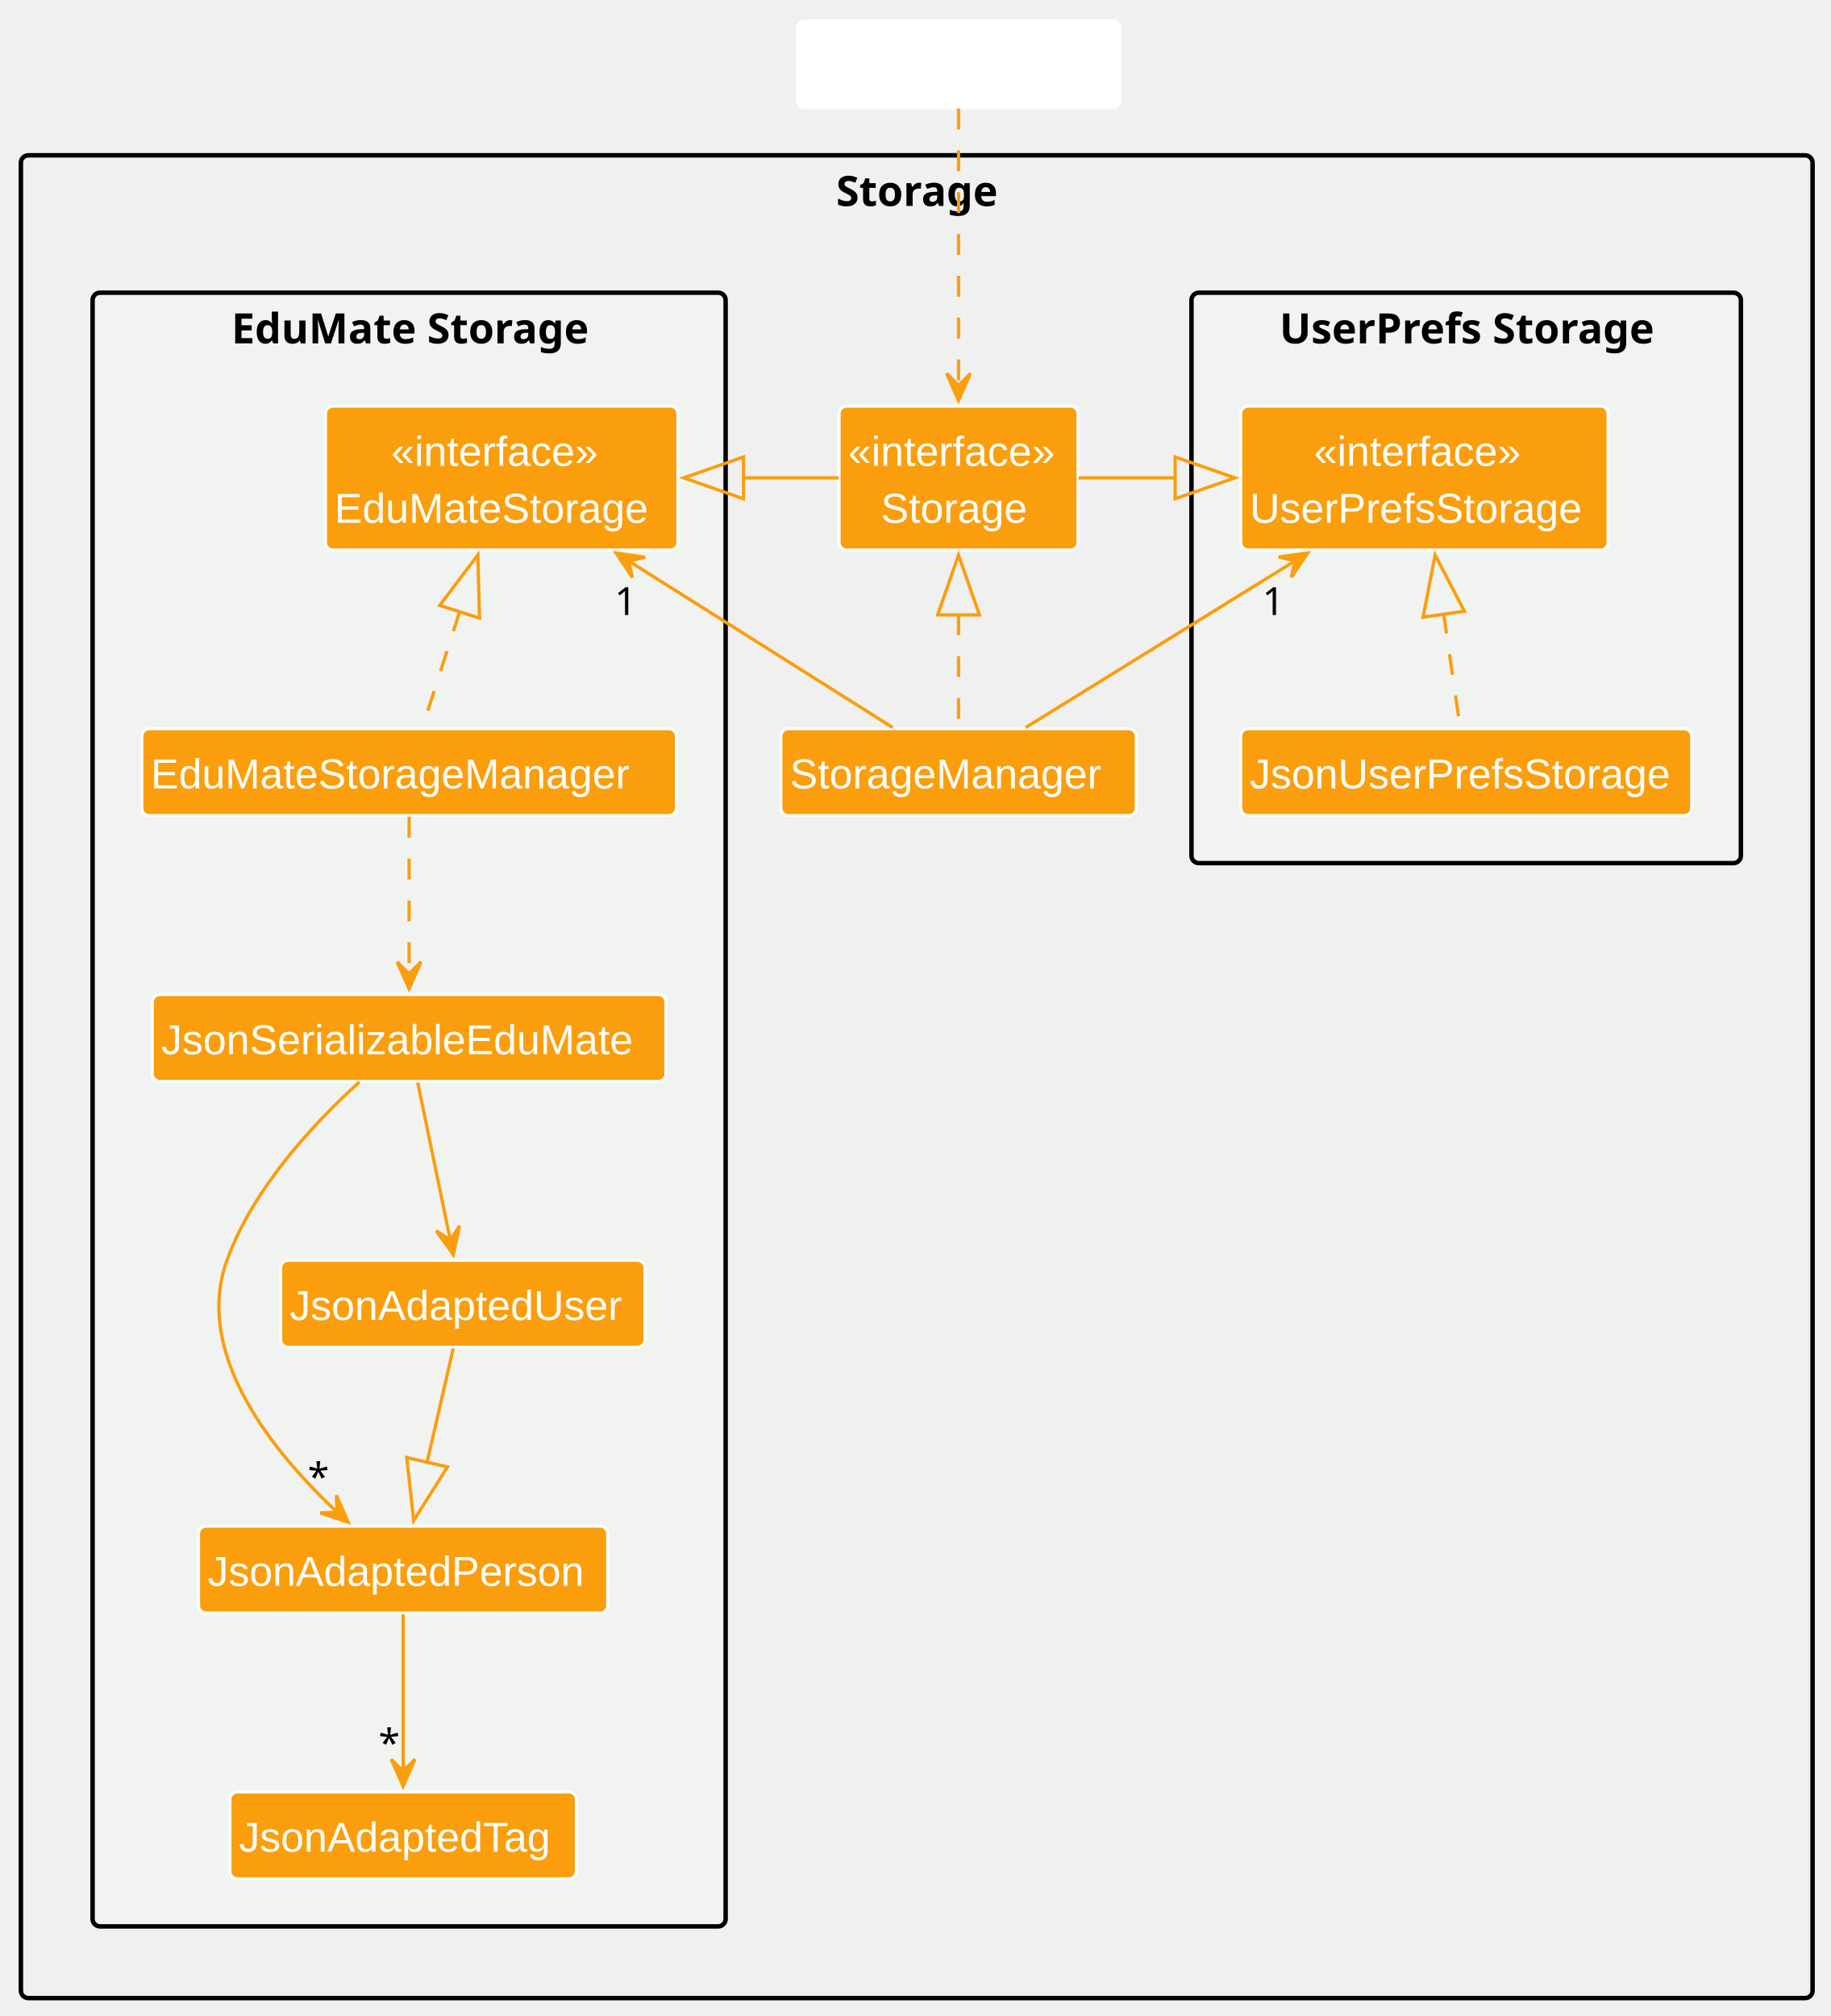
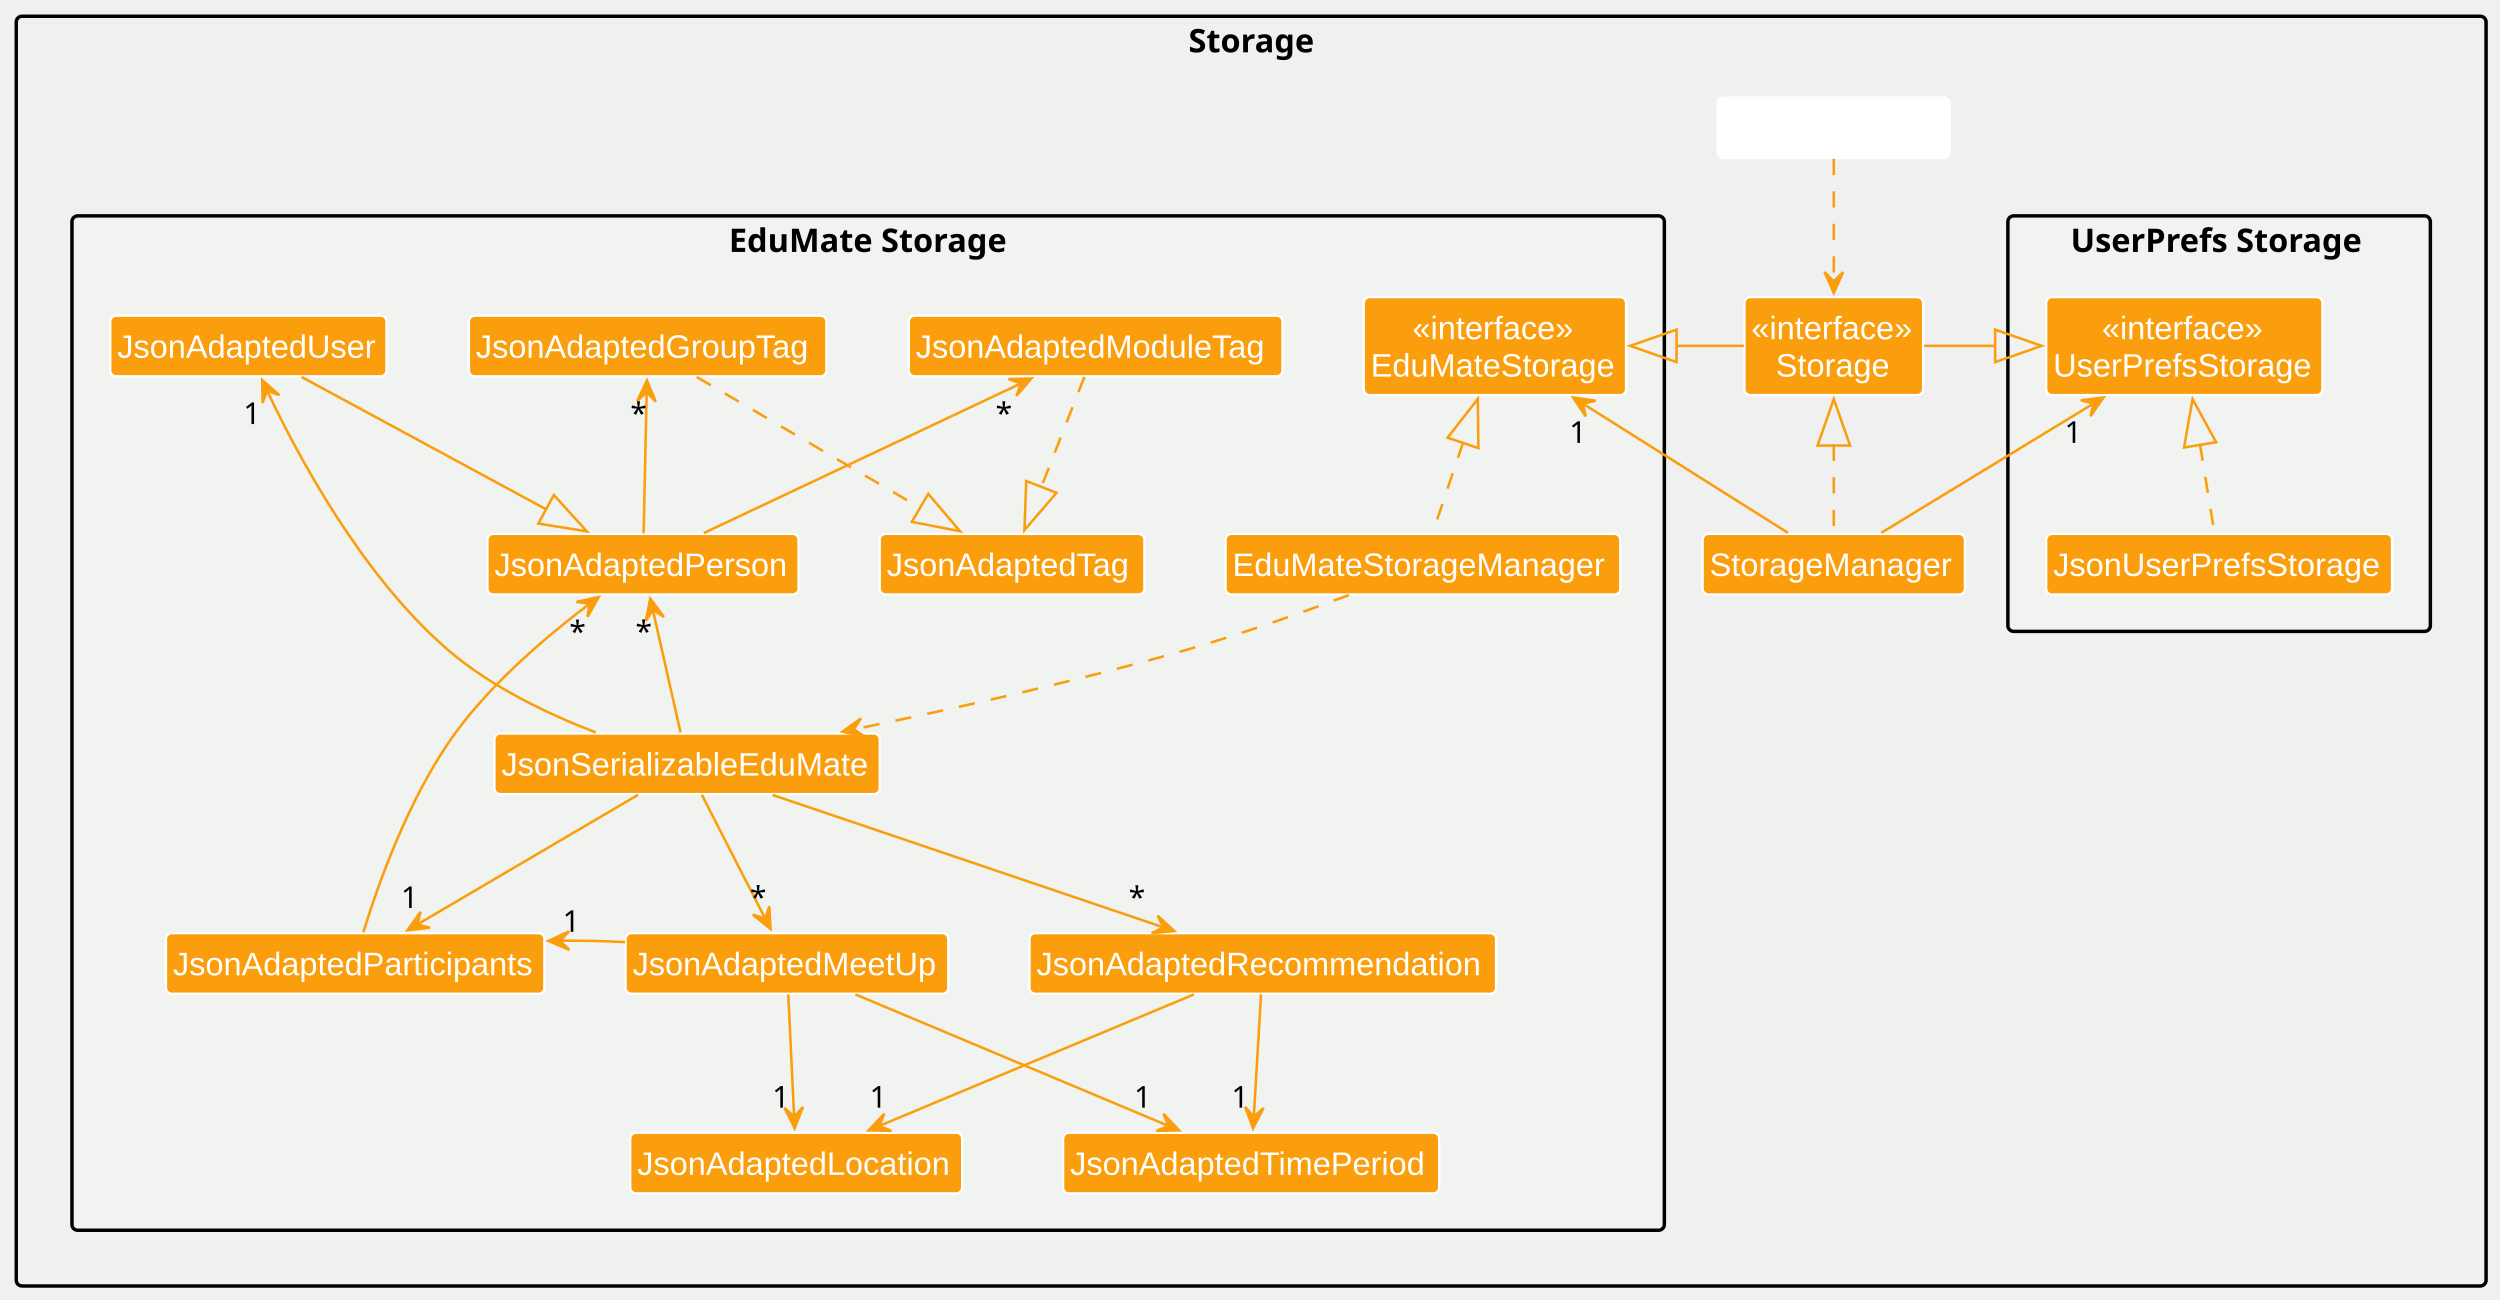
- <svg xmlns="http://www.w3.org/2000/svg" contentStyleType="text/css" height="675px" preserveAspectRatio="none" style="width:613px;height:675px;background:#FFFFFF;" version="1.1" viewBox="0 0 613 675" width="613px" zoomAndPan="magnify">
+ <svg xmlns="http://www.w3.org/2000/svg" contentStyleType="text/css" height="560px" preserveAspectRatio="none" style="width:1077px;height:560px;background:#FFFFFF;" version="1.1" viewBox="0 0 1077 560" width="1077px" zoomAndPan="magnify">
  <defs />
  <g>
    <g id="cluster_Storage">
-       <rect fill="none" height="617" rx="2.5" ry="2.5" style="stroke:#000000;stroke-width:1.5;" width="600" x="7" y="52" />
-       <text fill="#000000" font-family="sans-serif" font-size="14" font-weight="bold" lengthAdjust="spacing" textLength="54" x="280" y="68.966">Storage
-             </text>
+       <rect fill="none" height="547" rx="2.5" ry="2.5" style="stroke:#000000;stroke-width:1.5;" width="1064" x="7" y="7" />
+       <text fill="#000000" font-family="sans-serif" font-size="14" font-weight="bold" lengthAdjust="spacing" textLength="54" x="512" y="22.535">Storage</text>
    </g>
    <g id="cluster_UserPrefs Storage">
-       <rect fill="#F1F3F1" height="191" rx="2.5" ry="2.5" style="stroke:#000000;stroke-width:1.5;" width="184" x="399" y="98" />
-       <text fill="#000000" font-family="sans-serif" font-size="14" font-weight="bold" lengthAdjust="spacing" textLength="125" x="428.5" y="114.966">UserPrefs Storage
-             </text>
+       <rect fill="#F1F3F1" height="179" rx="2.5" ry="2.5" style="stroke:#000000;stroke-width:1.5;" width="182" x="865" y="93" />
+       <text fill="#000000" font-family="sans-serif" font-size="14" font-weight="bold" lengthAdjust="spacing" textLength="128" x="892" y="108.535">UserPrefs Storage</text>
    </g>
    <g id="cluster_EduMate Storage">
-       <rect fill="#F1F3F1" height="547" rx="2.5" ry="2.5" style="stroke:#000000;stroke-width:1.5;" width="212" x="31" y="98" />
-       <text fill="#000000" font-family="sans-serif" font-size="14" font-weight="bold" lengthAdjust="spacing" textLength="119" x="77.5" y="114.966">EduMate Storage
-             </text>
+       <rect fill="#F1F3F1" height="437" rx="2.5" ry="2.5" style="stroke:#000000;stroke-width:1.5;" width="686" x="31" y="93" />
+       <text fill="#000000" font-family="sans-serif" font-size="14" font-weight="bold" lengthAdjust="spacing" textLength="120" x="314" y="108.535">EduMate Storage</text>
    </g>
    <g id="elem_Storage1">
-       <rect codeLine="13" fill="#FA9E0D" height="48.136" id="Storage1" rx="2.5" ry="2.5" style="stroke:#FFFFFF;stroke-width:1.0;" width="80" x="281" y="136" />
-       <text fill="#FFFFFF" font-family="Arial" font-size="14" lengthAdjust="spacing" textLength="74" x="284" y="155.966">«interface»
-             </text>
-       <text fill="#FFFFFF" font-family="Arial" font-size="14" lengthAdjust="spacing" textLength="52" x="295" y="175.034">Storage
-             </text>
+       <rect codeLine="13" fill="#FA9E0D" height="42.197" id="Storage1" rx="2.5" ry="2.5" style="stroke:#FFFFFF;stroke-width:1.0;" width="77" x="751.5" y="128" />
+       <text fill="#FFFFFF" font-family="Arial" font-size="14" lengthAdjust="spacing" textLength="71" x="754.5" y="146.132">«interface»</text>
+       <text fill="#FFFFFF" font-family="Arial" font-size="14" lengthAdjust="spacing" textLength="50" x="765" y="162.231">Storage</text>
    </g>
    <g id="elem_StorageManager">
-       <rect codeLine="14" fill="#FA9E0D" height="29.068" id="StorageManager" rx="2.5" ry="2.5" style="stroke:#FFFFFF;stroke-width:1.0;" width="119" x="261.5" y="244" />
-       <text fill="#FFFFFF" font-family="Arial" font-size="14" lengthAdjust="spacing" textLength="113" x="264.5" y="263.966">StorageManager
-             </text>
+       <rect codeLine="14" fill="#FA9E0D" height="26.099" id="StorageManager" rx="2.5" ry="2.5" style="stroke:#FFFFFF;stroke-width:1.0;" width="113" x="733.5" y="230" />
+       <text fill="#FFFFFF" font-family="Arial" font-size="14" lengthAdjust="spacing" textLength="107" x="736.5" y="248.132">StorageManager</text>
+     </g>
+     <g id="elem_HiddenOutside">
+       <rect codeLine="32" fill="#FFFFFF" height="26.099" id="HiddenOutside" rx="2.5" ry="2.5" style="stroke:#FFFFFF;stroke-width:1.0;" width="100" x="740" y="42" />
+       <text fill="#FFFFFF" font-family="Arial" font-size="14" lengthAdjust="spacing" textLength="94" x="743" y="60.132">HiddenOutside</text>
    </g>
    <g id="elem_UserPrefsStorage">
-       <rect codeLine="9" fill="#FA9E0D" height="48.136" id="UserPrefsStorage" rx="2.5" ry="2.5" style="stroke:#FFFFFF;stroke-width:1.0;" width="123" x="415.5" y="136" />
-       <text fill="#FFFFFF" font-family="Arial" font-size="14" lengthAdjust="spacing" textLength="74" x="440" y="155.966">«interface»
-             </text>
-       <text fill="#FFFFFF" font-family="Arial" font-size="14" lengthAdjust="spacing" textLength="117" x="418.5" y="175.034">UserPrefsStorage
-             </text>
+       <rect codeLine="9" fill="#FA9E0D" height="42.197" id="UserPrefsStorage" rx="2.5" ry="2.5" style="stroke:#FFFFFF;stroke-width:1.0;" width="119" x="881.5" y="128" />
+       <text fill="#FFFFFF" font-family="Arial" font-size="14" lengthAdjust="spacing" textLength="71" x="905.5" y="146.132">«interface»</text>
+       <text fill="#FFFFFF" font-family="Arial" font-size="14" lengthAdjust="spacing" textLength="113" x="884.5" y="162.231">UserPrefsStorage</text>
    </g>
    <g id="elem_JsonUserPrefsStorage">
-       <rect codeLine="10" fill="#FA9E0D" height="29.068" id="JsonUserPrefsStorage" rx="2.5" ry="2.5" style="stroke:#FFFFFF;stroke-width:1.0;" width="151" x="415.5" y="244" />
-       <text fill="#FFFFFF" font-family="Arial" font-size="14" lengthAdjust="spacing" textLength="145" x="418.5" y="263.966">JsonUserPrefsStorage
-             </text>
+       <rect codeLine="10" fill="#FA9E0D" height="26.099" id="JsonUserPrefsStorage" rx="2.5" ry="2.5" style="stroke:#FFFFFF;stroke-width:1.0;" width="149" x="881.5" y="230" />
+       <text fill="#FFFFFF" font-family="Arial" font-size="14" lengthAdjust="spacing" textLength="143" x="884.5" y="248.132">JsonUserPrefsStorage</text>
    </g>
    <g id="elem_EduMateStorage">
-       <rect codeLine="17" fill="#FA9E0D" height="48.136" id="EduMateStorage" rx="2.5" ry="2.5" style="stroke:#FFFFFF;stroke-width:1.0;" width="118" x="109" y="136" />
-       <text fill="#FFFFFF" font-family="Arial" font-size="14" lengthAdjust="spacing" textLength="74" x="131" y="155.966">«interface»
-             </text>
-       <text fill="#FFFFFF" font-family="Arial" font-size="14" lengthAdjust="spacing" textLength="112" x="112" y="175.034">EduMateStorage
-             </text>
+       <rect codeLine="17" fill="#FA9E0D" height="42.197" id="EduMateStorage" rx="2.5" ry="2.5" style="stroke:#FFFFFF;stroke-width:1.0;" width="113" x="587.5" y="128" />
+       <text fill="#FFFFFF" font-family="Arial" font-size="14" lengthAdjust="spacing" textLength="71" x="608.5" y="146.132">«interface»</text>
+       <text fill="#FFFFFF" font-family="Arial" font-size="14" lengthAdjust="spacing" textLength="107" x="590.5" y="162.231">EduMateStorage</text>
    </g>
    <g id="elem_EduMateStorageManager">
-       <rect codeLine="18" fill="#FA9E0D" height="29.068" id="EduMateStorageManager" rx="2.5" ry="2.5" style="stroke:#FFFFFF;stroke-width:1.0;" width="179" x="47.5" y="244" />
-       <text fill="#FFFFFF" font-family="Arial" font-size="14" lengthAdjust="spacing" textLength="173" x="50.5" y="263.966">EduMateStorageManager
-             </text>
+       <rect codeLine="18" fill="#FA9E0D" height="26.099" id="EduMateStorageManager" rx="2.5" ry="2.5" style="stroke:#FFFFFF;stroke-width:1.0;" width="170" x="528" y="230" />
+       <text fill="#FFFFFF" font-family="Arial" font-size="14" lengthAdjust="spacing" textLength="164" x="531" y="248.132">EduMateStorageManager</text>
    </g>
    <g id="elem_JsonSerializableEduMate">
-       <rect codeLine="19" fill="#FA9E0D" height="29.068" id="JsonSerializableEduMate" rx="2.5" ry="2.5" style="stroke:#FFFFFF;stroke-width:1.0;" width="172" x="51" y="333" />
-       <text fill="#FFFFFF" font-family="Arial" font-size="14" lengthAdjust="spacing" textLength="166" x="54" y="352.966">JsonSerializableEduMate
-             </text>
+       <rect codeLine="19" fill="#FA9E0D" height="26.099" id="JsonSerializableEduMate" rx="2.5" ry="2.5" style="stroke:#FFFFFF;stroke-width:1.0;" width="166" x="213" y="316" />
+       <text fill="#FFFFFF" font-family="Arial" font-size="14" lengthAdjust="spacing" textLength="160" x="216" y="334.132">JsonSerializableEduMate</text>
    </g>
    <g id="elem_JsonAdaptedPerson">
-       <rect codeLine="20" fill="#FA9E0D" height="29.068" id="JsonAdaptedPerson" rx="2.5" ry="2.5" style="stroke:#FFFFFF;stroke-width:1.0;" width="137" x="66.5" y="511" />
-       <text fill="#FFFFFF" font-family="Arial" font-size="14" lengthAdjust="spacing" textLength="131" x="69.5" y="530.966">JsonAdaptedPerson
-             </text>
+       <rect codeLine="20" fill="#FA9E0D" height="26.099" id="JsonAdaptedPerson" rx="2.5" ry="2.5" style="stroke:#FFFFFF;stroke-width:1.0;" width="134" x="210" y="230" />
+       <text fill="#FFFFFF" font-family="Arial" font-size="14" lengthAdjust="spacing" textLength="128" x="213" y="248.132">JsonAdaptedPerson</text>
    </g>
    <g id="elem_JsonAdaptedUser">
-       <rect codeLine="21" fill="#FA9E0D" height="29.068" id="JsonAdaptedUser" rx="2.5" ry="2.5" style="stroke:#FFFFFF;stroke-width:1.0;" width="122" x="94" y="422" />
-       <text fill="#FFFFFF" font-family="Arial" font-size="14" lengthAdjust="spacing" textLength="116" x="97" y="441.966">JsonAdaptedUser
-             </text>
+       <rect codeLine="21" fill="#FA9E0D" height="26.099" id="JsonAdaptedUser" rx="2.5" ry="2.5" style="stroke:#FFFFFF;stroke-width:1.0;" width="119" x="47.5" y="136" />
+       <text fill="#FFFFFF" font-family="Arial" font-size="14" lengthAdjust="spacing" textLength="113" x="50.5" y="154.132">JsonAdaptedUser</text>
    </g>
    <g id="elem_JsonAdaptedTag">
-       <rect codeLine="22" fill="#FA9E0D" height="29.068" id="JsonAdaptedTag" rx="2.5" ry="2.5" style="stroke:#FFFFFF;stroke-width:1.0;" width="116" x="77" y="600" />
-       <text fill="#FFFFFF" font-family="Arial" font-size="14" lengthAdjust="spacing" textLength="110" x="80" y="619.966">JsonAdaptedTag
-             </text>
-     </g>
-     <g id="elem_HiddenOutside">
-       <rect codeLine="27" fill="#FFFFFF" height="29.068" id="HiddenOutside" rx="2.5" ry="2.5" style="stroke:#FFFFFF;stroke-width:1.0;" width="108" x="267" y="7" />
-       <text fill="#FFFFFF" font-family="Arial" font-size="14" lengthAdjust="spacing" textLength="102" x="270" y="26.966">HiddenOutside
-             </text>
+       <rect codeLine="22" fill="#FA9E0D" height="26.099" id="JsonAdaptedTag" rx="2.5" ry="2.5" style="stroke:#FFFFFF;stroke-width:1.0;" width="114" x="379" y="230" />
+       <text fill="#FFFFFF" font-family="Arial" font-size="14" lengthAdjust="spacing" textLength="108" x="382" y="248.132">JsonAdaptedTag</text>
+     </g>
+     <g id="elem_JsonAdaptedParticipants">
+       <rect codeLine="23" fill="#FA9E0D" height="26.099" id="JsonAdaptedParticipants" rx="2.5" ry="2.5" style="stroke:#FFFFFF;stroke-width:1.0;" width="163" x="71.5" y="402" />
+       <text fill="#FFFFFF" font-family="Arial" font-size="14" lengthAdjust="spacing" textLength="157" x="74.5" y="420.132">JsonAdaptedParticipants</text>
+     </g>
+     <g id="elem_JsonAdaptedRecommendation">
+       <rect codeLine="24" fill="#FA9E0D" height="26.099" id="JsonAdaptedRecommendation" rx="2.5" ry="2.5" style="stroke:#FFFFFF;stroke-width:1.0;" width="201" x="443.5" y="402" />
+       <text fill="#FFFFFF" font-family="Arial" font-size="14" lengthAdjust="spacing" textLength="195" x="446.5" y="420.132">JsonAdaptedRecommendation</text>
+     </g>
+     <g id="elem_JsonAdaptedMeetUp">
+       <rect codeLine="25" fill="#FA9E0D" height="26.099" id="JsonAdaptedMeetUp" rx="2.5" ry="2.5" style="stroke:#FFFFFF;stroke-width:1.0;" width="139" x="269.5" y="402" />
+       <text fill="#FFFFFF" font-family="Arial" font-size="14" lengthAdjust="spacing" textLength="133" x="272.5" y="420.132">JsonAdaptedMeetUp</text>
+     </g>
+     <g id="elem_JsonAdaptedLocation">
+       <rect codeLine="26" fill="#FA9E0D" height="26.099" id="JsonAdaptedLocation" rx="2.5" ry="2.5" style="stroke:#FFFFFF;stroke-width:1.0;" width="143" x="271.5" y="488" />
+       <text fill="#FFFFFF" font-family="Arial" font-size="14" lengthAdjust="spacing" textLength="137" x="274.5" y="506.132">JsonAdaptedLocation</text>
+     </g>
+     <g id="elem_JsonAdaptedTimePeriod">
+       <rect codeLine="27" fill="#FA9E0D" height="26.099" id="JsonAdaptedTimePeriod" rx="2.5" ry="2.5" style="stroke:#FFFFFF;stroke-width:1.0;" width="162" x="458" y="488" />
+       <text fill="#FFFFFF" font-family="Arial" font-size="14" lengthAdjust="spacing" textLength="156" x="461" y="506.132">JsonAdaptedTimePeriod</text>
+     </g>
+     <g id="elem_JsonAdaptedModuleTag">
+       <rect codeLine="28" fill="#FA9E0D" height="26.099" id="JsonAdaptedModuleTag" rx="2.5" ry="2.5" style="stroke:#FFFFFF;stroke-width:1.0;" width="161" x="391.5" y="136" />
+       <text fill="#FFFFFF" font-family="Arial" font-size="14" lengthAdjust="spacing" textLength="155" x="394.5" y="154.132">JsonAdaptedModuleTag</text>
+     </g>
+     <g id="elem_JsonAdaptedGroupTag">
+       <rect codeLine="29" fill="#FA9E0D" height="26.099" id="JsonAdaptedGroupTag" rx="2.5" ry="2.5" style="stroke:#FFFFFF;stroke-width:1.0;" width="154" x="202" y="136" />
+       <text fill="#FFFFFF" font-family="Arial" font-size="14" lengthAdjust="spacing" textLength="148" x="205" y="154.132">JsonAdaptedGroupTag</text>
    </g>
    <g id="link_HiddenOutside_Storage1">
-       <path codeLine="28" d="M321,36.34 C321,58.02 321,100.47 321,129.29 " fill="none" id="HiddenOutside-to-Storage1" style="stroke:#FA9E0D;stroke-width:1.1;stroke-dasharray:7.0,7.0;" />
-       <polygon fill="#FA9E0D" points="321,134.06,325,125.06,321,129.06,317,125.06,321,134.06" style="stroke:#FA9E0D;stroke-width:1.1;" />
+       <path codeLine="33" d="M790,68.41 C790,81.95 790,104.03 790,121.5 " fill="none" id="HiddenOutside-to-Storage1" style="stroke:#FA9E0D;stroke-width:1.1;stroke-dasharray:7.0,7.0;" />
+       <polygon fill="#FA9E0D" points="790,126.2,794,117.2,790,121.2,786,117.2,790,126.2" style="stroke:#FA9E0D;stroke-width:1.1;" />
    </g>
    <g id="link_Storage1_StorageManager">
-       <path codeLine="30" d="M321,205.67 C321,219.43 321,233.57 321,243.6 " fill="none" id="Storage1-backto-StorageManager" style="stroke:#FA9E0D;stroke-width:1.1;stroke-dasharray:7.0,7.0;" />
-       <polygon fill="none" points="314,205.87,321,185.87,328,205.87,314,205.87" style="stroke:#FA9E0D;stroke-width:1.1;" />
+       <path codeLine="35" d="M790,191.59 C790,205.38 790,219.71 790,229.55 " fill="none" id="Storage1-backto-StorageManager" style="stroke:#FA9E0D;stroke-width:1.1;stroke-dasharray:7.0,7.0;" />
+       <polygon fill="none" points="783,191.93,790,171.93,797,191.93,783,191.93" style="stroke:#FA9E0D;stroke-width:1.1;" />
    </g>
    <g id="link_UserPrefsStorage_StorageManager">
-       <path codeLine="31" d="M433.87,187.68 C404.57,205.8 367.01,229.04 343.47,243.6 " fill="none" id="UserPrefsStorage-backto-StorageManager" style="stroke:#FA9E0D;stroke-width:1.1;" />
-       <polygon fill="#FA9E0D" points="437.95,185.16,428.193,186.5,433.7,187.793,432.406,193.3,437.95,185.16" style="stroke:#FA9E0D;stroke-width:1.1;" />
-       <text fill="#000000" font-family="sans-serif" font-size="13" lengthAdjust="spacing" textLength="7" x="422.699" y="205.922">1
-             </text>
+       <path codeLine="36" d="M902.14,173.68 C872.86,191.52 833.88,215.27 810.43,229.55 " fill="none" id="UserPrefsStorage-backto-StorageManager" style="stroke:#FA9E0D;stroke-width:1.1;" />
+       <polygon fill="#FA9E0D" points="906.2,171.21,896.432,172.473,901.929,173.81,900.592,179.306,906.2,171.21" style="stroke:#FA9E0D;stroke-width:1.1;" />
+       <text fill="#000000" font-family="sans-serif" font-size="13" lengthAdjust="spacing" textLength="8" x="889.409" y="190.776">1</text>
    </g>
    <g id="link_EduMateStorage_StorageManager">
-       <path codeLine="32" d="M210.3,187.68 C239.04,205.8 275.88,229.04 298.97,243.6 " fill="none" id="EduMateStorage-backto-StorageManager" style="stroke:#FA9E0D;stroke-width:1.1;" />
-       <polygon fill="#FA9E0D" points="206.32,185.17,211.792,193.359,210.547,187.84,216.065,186.595,206.32,185.17" style="stroke:#FA9E0D;stroke-width:1.1;" />
-       <text fill="#000000" font-family="sans-serif" font-size="13" lengthAdjust="spacing" textLength="7" x="205.796" y="205.922">1
-             </text>
+       <path codeLine="37" d="M681.57,173.68 C709.88,191.52 747.58,215.27 770.25,229.55 " fill="none" id="EduMateStorage-backto-StorageManager" style="stroke:#FA9E0D;stroke-width:1.1;" />
+       <polygon fill="#FA9E0D" points="677.68,171.22,683.152,179.409,681.907,173.891,687.425,172.645,677.68,171.22" style="stroke:#FA9E0D;stroke-width:1.1;" />
+       <text fill="#000000" font-family="sans-serif" font-size="13" lengthAdjust="spacing" textLength="8" x="676.033" y="190.776">1</text>
    </g>
    <g id="link_UserPrefsStorage_Storage1">
-       <path codeLine="34" d="M393.59,160 C382.8,160 372.01,160 361.22,160 " fill="none" id="UserPrefsStorage-backto-Storage1" style="stroke:#FA9E0D;stroke-width:1.1;" />
-       <polygon fill="none" points="393.53,153,413.53,160,393.53,167,393.53,153" style="stroke:#FA9E0D;stroke-width:1.1;" />
+       <path codeLine="39" d="M859.86,149 C849.55,149 839.24,149 828.93,149 " fill="none" id="UserPrefsStorage-backto-Storage1" style="stroke:#FA9E0D;stroke-width:1.1;" />
+       <polygon fill="none" points="859.51,142,879.51,149,859.51,156,859.51,142" style="stroke:#FA9E0D;stroke-width:1.1;" />
    </g>
    <g id="link_Storage1_EduMateStorage">
-       <path codeLine="35" d="M280.81,160 C270.11,160 259.42,160 248.72,160 " fill="none" id="Storage1-to-EduMateStorage" style="stroke:#FA9E0D;stroke-width:1.1;" />
-       <polygon fill="none" points="248.98,167,228.98,160,248.98,153,248.98,167" style="stroke:#FA9E0D;stroke-width:1.1;" />
+       <path codeLine="40" d="M751.3,149 C741.56,149 731.82,149 722.07,149 " fill="none" id="Storage1-to-EduMateStorage" style="stroke:#FA9E0D;stroke-width:1.1;" />
+       <polygon fill="none" points="722.26,156,702.26,149,722.26,142,722.26,156" style="stroke:#FA9E0D;stroke-width:1.1;" />
    </g>
    <g id="link_UserPrefsStorage_JsonUserPrefsStorage">
-       <path codeLine="37" d="M483.41,205.17 C485.43,219.09 487.51,233.45 488.98,243.6 " fill="none" id="UserPrefsStorage-backto-JsonUserPrefsStorage" style="stroke:#FA9E0D;stroke-width:1.1;stroke-dasharray:7.0,7.0;" />
-       <polygon fill="none" points="476.55,206.66,480.61,185.86,490.41,204.65,476.55,206.66" style="stroke:#FA9E0D;stroke-width:1.1;" />
+       <path codeLine="42" d="M947.78,191.59 C950.03,205.38 952.37,219.71 953.97,229.55 " fill="none" id="UserPrefsStorage-backto-JsonUserPrefsStorage" style="stroke:#FA9E0D;stroke-width:1.1;stroke-dasharray:7.0,7.0;" />
+       <polygon fill="none" points="940.88,192.78,944.57,171.91,954.7,190.52,940.88,192.78" style="stroke:#FA9E0D;stroke-width:1.1;" />
    </g>
    <g id="link_EduMateStorage_EduMateStorageManager">
-       <path codeLine="38" d="M153.97,204.68 C149.45,218.74 144.76,233.33 141.46,243.6 " fill="none" id="EduMateStorage-backto-EduMateStorageManager" style="stroke:#FA9E0D;stroke-width:1.1;stroke-dasharray:7.0,7.0;" />
-       <polygon fill="none" points="147.25,202.7,160.03,185.8,160.58,206.98,147.25,202.7" style="stroke:#FA9E0D;stroke-width:1.1;" />
+       <path codeLine="43" d="M630.32,190.59 C625.57,204.69 620.59,219.48 617.19,229.55 " fill="none" id="EduMateStorage-backto-EduMateStorageManager" style="stroke:#FA9E0D;stroke-width:1.1;stroke-dasharray:7.0,7.0;" />
+       <polygon fill="none" points="623.62,188.57,636.64,171.85,636.88,193.04,623.62,188.57" style="stroke:#FA9E0D;stroke-width:1.1;" />
    </g>
    <g id="link_EduMateStorageManager_JsonSerializableEduMate">
-       <path codeLine="39" d="M137,273.48 C137,287.81 137,310.24 137,326.46 " fill="none" id="EduMateStorageManager-to-JsonSerializableEduMate" style="stroke:#FA9E0D;stroke-width:1.1;stroke-dasharray:7.0,7.0;" />
-       <polygon fill="#FA9E0D" points="137,331.04,141,322.04,137,326.04,133,322.04,137,331.04" style="stroke:#FA9E0D;stroke-width:1.1;" />
-     </g>
-     <g id="link_JsonSerializableEduMate_JsonAdaptedPerson">
-       <path codeLine="40" d="M120.37,362.25 C105.51,375.7 84.78,397.67 76,422 C64.59,453.6 91.87,486.68 113.04,506.44 " fill="none" id="JsonSerializableEduMate-to-JsonAdaptedPerson" style="stroke:#FA9E0D;stroke-width:1.1;" />
-       <polygon fill="#FA9E0D" points="116.6,509.67,112.642,500.652,112.904,506.302,107.253,506.565,116.6,509.67" style="stroke:#FA9E0D;stroke-width:1.1;" />
-       <text fill="#000000" font-family="sans-serif" font-size="13" lengthAdjust="spacing" textLength="7" x="103.057" y="499.109">*
-             </text>
-     </g>
-     <g id="link_JsonSerializableEduMate_JsonAdaptedUser">
-       <path codeLine="41" d="M139.89,362.48 C142.86,376.81 147.5,399.24 150.85,415.46 " fill="none" id="JsonSerializableEduMate-to-JsonAdaptedUser" style="stroke:#FA9E0D;stroke-width:1.1;" />
-       <polygon fill="#FA9E0D" points="151.81,420.07,153.903,410.446,150.797,415.174,146.069,412.068,151.81,420.07" style="stroke:#FA9E0D;stroke-width:1.1;" />
-     </g>
-     <g id="link_JsonAdaptedPerson_JsonAdaptedTag">
-       <path codeLine="42" d="M135,540.48 C135,554.81 135,577.24 135,593.46 " fill="none" id="JsonAdaptedPerson-to-JsonAdaptedTag" style="stroke:#FA9E0D;stroke-width:1.1;" />
-       <polygon fill="#FA9E0D" points="135,598.04,139,589.04,135,593.04,131,589.04,135,598.04" style="stroke:#FA9E0D;stroke-width:1.1;" />
-       <text fill="#000000" font-family="sans-serif" font-size="13" lengthAdjust="spacing" textLength="7" x="126.753" y="588.22">*
-             </text>
+       <path codeLine="44" d="M581.16,256.34 C561.2,263.8 534.83,273.16 511,280 C463.8,293.55 409.85,305.58 367.81,314.21 " fill="none" id="EduMateStorageManager-to-JsonSerializableEduMate" style="stroke:#FA9E0D;stroke-width:1.1;stroke-dasharray:7.0,7.0;" />
+       <polygon fill="#FA9E0D" points="362.91,315.21,372.528,317.33,367.809,314.21,370.928,309.491,362.91,315.21" style="stroke:#FA9E0D;stroke-width:1.1;" />
+     </g>
+     <g id="link_JsonAdaptedPerson_JsonSerializableEduMate">
+       <path codeLine="45" d="M281.17,262.41 C284.81,278.53 290.01,301.51 293.18,315.55 " fill="none" id="JsonAdaptedPerson-backto-JsonSerializableEduMate" style="stroke:#FA9E0D;stroke-width:1.1;" />
+       <polygon fill="#FA9E0D" points="280.14,257.87,278.214,267.529,281.238,262.748,286.019,265.772,280.14,257.87" style="stroke:#FA9E0D;stroke-width:1.1;" />
+       <text fill="#000000" font-family="sans-serif" font-size="13" lengthAdjust="spacing" textLength="6" x="273.726" y="276.701">*</text>
+     </g>
+     <g id="link_JsonAdaptedUser_JsonSerializableEduMate">
+       <path codeLine="46" d="M115,168.15 C127.9,195.58 155.64,247.81 193,280 C211.46,295.9 236.08,307.63 256.62,315.52 " fill="none" id="JsonAdaptedUser-backto-JsonSerializableEduMate" style="stroke:#FA9E0D;stroke-width:1.1;" />
+       <polygon fill="#FA9E0D" points="112.97,163.74,113.116,173.588,115.068,168.279,120.377,170.231,112.97,163.74" style="stroke:#FA9E0D;stroke-width:1.1;" />
+       <text fill="#000000" font-family="sans-serif" font-size="13" lengthAdjust="spacing" textLength="8" x="104.834" y="182.673">1</text>
+     </g>
+     <g id="link_JsonAdaptedGroupTag_JsonAdaptedPerson">
+       <path codeLine="47" d="M278.59,168.68 C278.2,186.93 277.61,214.16 277.27,229.79 " fill="none" id="JsonAdaptedGroupTag-backto-JsonAdaptedPerson" style="stroke:#FA9E0D;stroke-width:1.1;" />
+       <polygon fill="#FA9E0D" points="278.7,163.92,274.495,172.826,278.586,168.919,282.493,173.009,278.7,163.92" style="stroke:#FA9E0D;stroke-width:1.1;" />
+       <text fill="#000000" font-family="sans-serif" font-size="13" lengthAdjust="spacing" textLength="6" x="271.524" y="182.728">*</text>
+     </g>
+     <g id="link_JsonAdaptedModuleTag_JsonAdaptedPerson">
+       <path codeLine="48" d="M440.26,164.98 C402.08,182.99 338.71,212.89 303.19,229.64 " fill="none" id="JsonAdaptedModuleTag-backto-JsonAdaptedPerson" style="stroke:#FA9E0D;stroke-width:1.1;" />
+       <polygon fill="#FA9E0D" points="444.33,163.05,434.484,163.284,439.81,165.189,437.906,170.515,444.33,163.05" style="stroke:#FA9E0D;stroke-width:1.1;" />
+       <text fill="#000000" font-family="sans-serif" font-size="13" lengthAdjust="spacing" textLength="6" x="428.896" y="182.728">*</text>
    </g>
    <g id="link_JsonAdaptedUser_JsonAdaptedPerson">
-       <path codeLine="43" d="M151.79,451.48 C149.4,461.88 146.02,476.54 142.93,490 " fill="none" id="JsonAdaptedUser-to-JsonAdaptedPerson" style="stroke:#FA9E0D;stroke-width:1.1;" />
-       <polygon fill="none" points="149.85,491.16,138.54,509.08,136.2,488.02,149.85,491.16" style="stroke:#FA9E0D;stroke-width:1.1;" />
+       <path codeLine="49" d="M129.93,162.41 C156.87,176.99 202.11,201.47 235.32,219.44 " fill="none" id="JsonAdaptedUser-to-JsonAdaptedPerson" style="stroke:#FA9E0D;stroke-width:1.1;" />
+       <polygon fill="none" points="238.58,213.25,252.83,228.92,231.91,225.56,238.58,213.25" style="stroke:#FA9E0D;stroke-width:1.1;" />
+     </g>
+     <g id="link_JsonSerializableEduMate_JsonAdaptedParticipants">
+       <path codeLine="50" d="M274.9,342.39 C249.55,357.28 207.01,382.27 179.48,398.44 " fill="none" id="JsonSerializableEduMate-to-JsonAdaptedParticipants" style="stroke:#FA9E0D;stroke-width:1.1;" />
+       <polygon fill="#FA9E0D" points="175.49,400.79,185.276,399.676,179.8,398.255,181.22,392.78,175.49,400.79" style="stroke:#FA9E0D;stroke-width:1.1;" />
+       <text fill="#000000" font-family="sans-serif" font-size="13" lengthAdjust="spacing" textLength="8" x="172.744" y="391.172">1</text>
+     </g>
+     <g id="link_JsonSerializableEduMate_JsonAdaptedRecommendation">
+       <path codeLine="51" d="M332.86,342.48 C377.89,357.74 453.92,383.49 501.41,399.57 " fill="none" id="JsonSerializableEduMate-to-JsonAdaptedRecommendation" style="stroke:#FA9E0D;stroke-width:1.1;" />
+       <polygon fill="#FA9E0D" points="505.91,401.1,498.667,394.426,501.174,399.497,496.103,402.004,505.91,401.1" style="stroke:#FA9E0D;stroke-width:1.1;" />
+       <text fill="#000000" font-family="sans-serif" font-size="13" lengthAdjust="spacing" textLength="6" x="486.22" y="391.213">*</text>
+     </g>
+     <g id="link_JsonSerializableEduMate_JsonAdaptedMeetUp">
+       <path codeLine="52" d="M302.34,342.39 C309.59,356.54 321.49,379.8 329.76,395.95 " fill="none" id="JsonSerializableEduMate-to-JsonAdaptedMeetUp" style="stroke:#FA9E0D;stroke-width:1.1;" />
+       <polygon fill="#FA9E0D" points="331.94,400.21,331.417,390.375,329.67,395.755,324.29,394.007,331.94,400.21" style="stroke:#FA9E0D;stroke-width:1.1;" />
+       <text fill="#000000" font-family="sans-serif" font-size="13" lengthAdjust="spacing" textLength="6" x="323.058" y="391.172">*</text>
+     </g>
+     <g id="link_JsonAdaptedGroupTag_JsonAdaptedTag">
+       <path codeLine="54" d="M300.17,162.41 C324.82,176.85 366.05,201.01 396.63,218.93 " fill="none" id="JsonAdaptedGroupTag-to-JsonAdaptedTag" style="stroke:#FA9E0D;stroke-width:1.1;stroke-dasharray:7.0,7.0;" />
+       <polygon fill="none" points="399.89,212.73,413.61,228.88,392.81,224.81,399.89,212.73" style="stroke:#FA9E0D;stroke-width:1.1;" />
+     </g>
+     <g id="link_JsonAdaptedModuleTag_JsonAdaptedTag">
+       <path codeLine="55" d="M467.14,162.41 C462.39,174.55 454.96,193.55 448.54,209.94 " fill="none" id="JsonAdaptedModuleTag-to-JsonAdaptedTag" style="stroke:#FA9E0D;stroke-width:1.1;stroke-dasharray:7.0,7.0;" />
+       <polygon fill="none" points="455.14,212.31,441.33,228.38,442.1,207.2,455.14,212.31" style="stroke:#FA9E0D;stroke-width:1.1;" />
+     </g>
+     <g id="link_JsonAdaptedParticipants_JsonAdaptedMeetUp">
+       <path codeLine="66" d="M241.23,405.28 C250.6,405.17 259.98,405.37 269.36,405.86 " fill="none" id="JsonAdaptedParticipants-backto-JsonAdaptedMeetUp-1" style="stroke:#FA9E0D;stroke-width:1.1;" />
+       <polygon fill="#FA9E0D" points="236.25,405.37,245.317,409.215,241.249,405.284,245.18,401.216,236.25,405.37" style="stroke:#FA9E0D;stroke-width:1.1;" />
+       <text fill="#000000" font-family="sans-serif" font-size="13" lengthAdjust="spacing" textLength="8" x="242.376" y="401.444">1</text>
+     </g>
+     <g id="link_JsonAdaptedRecommendation_JsonAdaptedLocation">
+       <path codeLine="60" d="M514.34,428.39 C478.27,443.47 417.42,468.9 378.78,485.05 " fill="none" id="JsonAdaptedRecommendation-to-JsonAdaptedLocation" style="stroke:#FA9E0D;stroke-width:1.1;" />
+       <polygon fill="#FA9E0D" points="374.18,486.97,384.026,487.19,378.793,485.042,380.941,479.809,374.18,486.97" style="stroke:#FA9E0D;stroke-width:1.1;" />
+       <text fill="#000000" font-family="sans-serif" font-size="13" lengthAdjust="spacing" textLength="8" x="374.609" y="477.172">1</text>
+     </g>
+     <g id="link_JsonAdaptedRecommendation_JsonAdaptedTimePeriod">
+       <path codeLine="61" d="M543.26,428.39 C542.44,442.29 541.08,464.99 540.13,481.1 " fill="none" id="JsonAdaptedRecommendation-to-JsonAdaptedTimePeriod" style="stroke:#FA9E0D;stroke-width:1.1;" />
+       <polygon fill="#FA9E0D" points="539.83,486.04,544.363,477.296,540.13,481.049,536.378,476.816,539.83,486.04" style="stroke:#FA9E0D;stroke-width:1.1;" />
+       <text fill="#000000" font-family="sans-serif" font-size="13" lengthAdjust="spacing" textLength="8" x="530.497" y="477.172">1</text>
+     </g>
+     <g id="link_JsonAdaptedMeetUp_JsonAdaptedLocation">
+       <path codeLine="63" d="M339.59,428.39 C340.25,442.29 341.33,464.99 342.1,481.1 " fill="none" id="JsonAdaptedMeetUp-to-JsonAdaptedLocation" style="stroke:#FA9E0D;stroke-width:1.1;" />
+       <polygon fill="#FA9E0D" points="342.34,486.04,345.925,476.867,342.112,481.045,337.933,477.232,342.34,486.04" style="stroke:#FA9E0D;stroke-width:1.1;" />
+       <text fill="#000000" font-family="sans-serif" font-size="13" lengthAdjust="spacing" textLength="8" x="332.66" y="477.172">1</text>
+     </g>
+     <g id="link_JsonAdaptedMeetUp_JsonAdaptedTimePeriod">
+       <path codeLine="64" d="M368.51,428.39 C404.4,443.47 464.95,468.9 503.39,485.05 " fill="none" id="JsonAdaptedMeetUp-to-JsonAdaptedTimePeriod" style="stroke:#FA9E0D;stroke-width:1.1;" />
+       <polygon fill="#FA9E0D" points="507.97,486.97,501.209,479.809,503.357,485.042,498.124,487.19,507.97,486.97" style="stroke:#FA9E0D;stroke-width:1.1;" />
+       <text fill="#000000" font-family="sans-serif" font-size="13" lengthAdjust="spacing" textLength="8" x="488.549" y="477.172">1</text>
+     </g>
+     <g id="link_JsonAdaptedPerson_JsonAdaptedParticipants">
+       <path codeLine="67" d="M254.36,259.83 C236.62,273.17 212.29,293.61 196,316 C175.89,343.65 162.48,382.18 156.52,401.67 " fill="none" id="JsonAdaptedPerson-backto-JsonAdaptedParticipants" style="stroke:#FA9E0D;stroke-width:1.1;" />
+       <polygon fill="#FA9E0D" points="257.96,257.17,248.346,259.31,253.941,260.145,253.106,265.74,257.96,257.17" style="stroke:#FA9E0D;stroke-width:1.1;" />
+       <text fill="#000000" font-family="sans-serif" font-size="13" lengthAdjust="spacing" textLength="6" x="245.242" y="276.797">*</text>
    </g>
  </g>
</svg>
